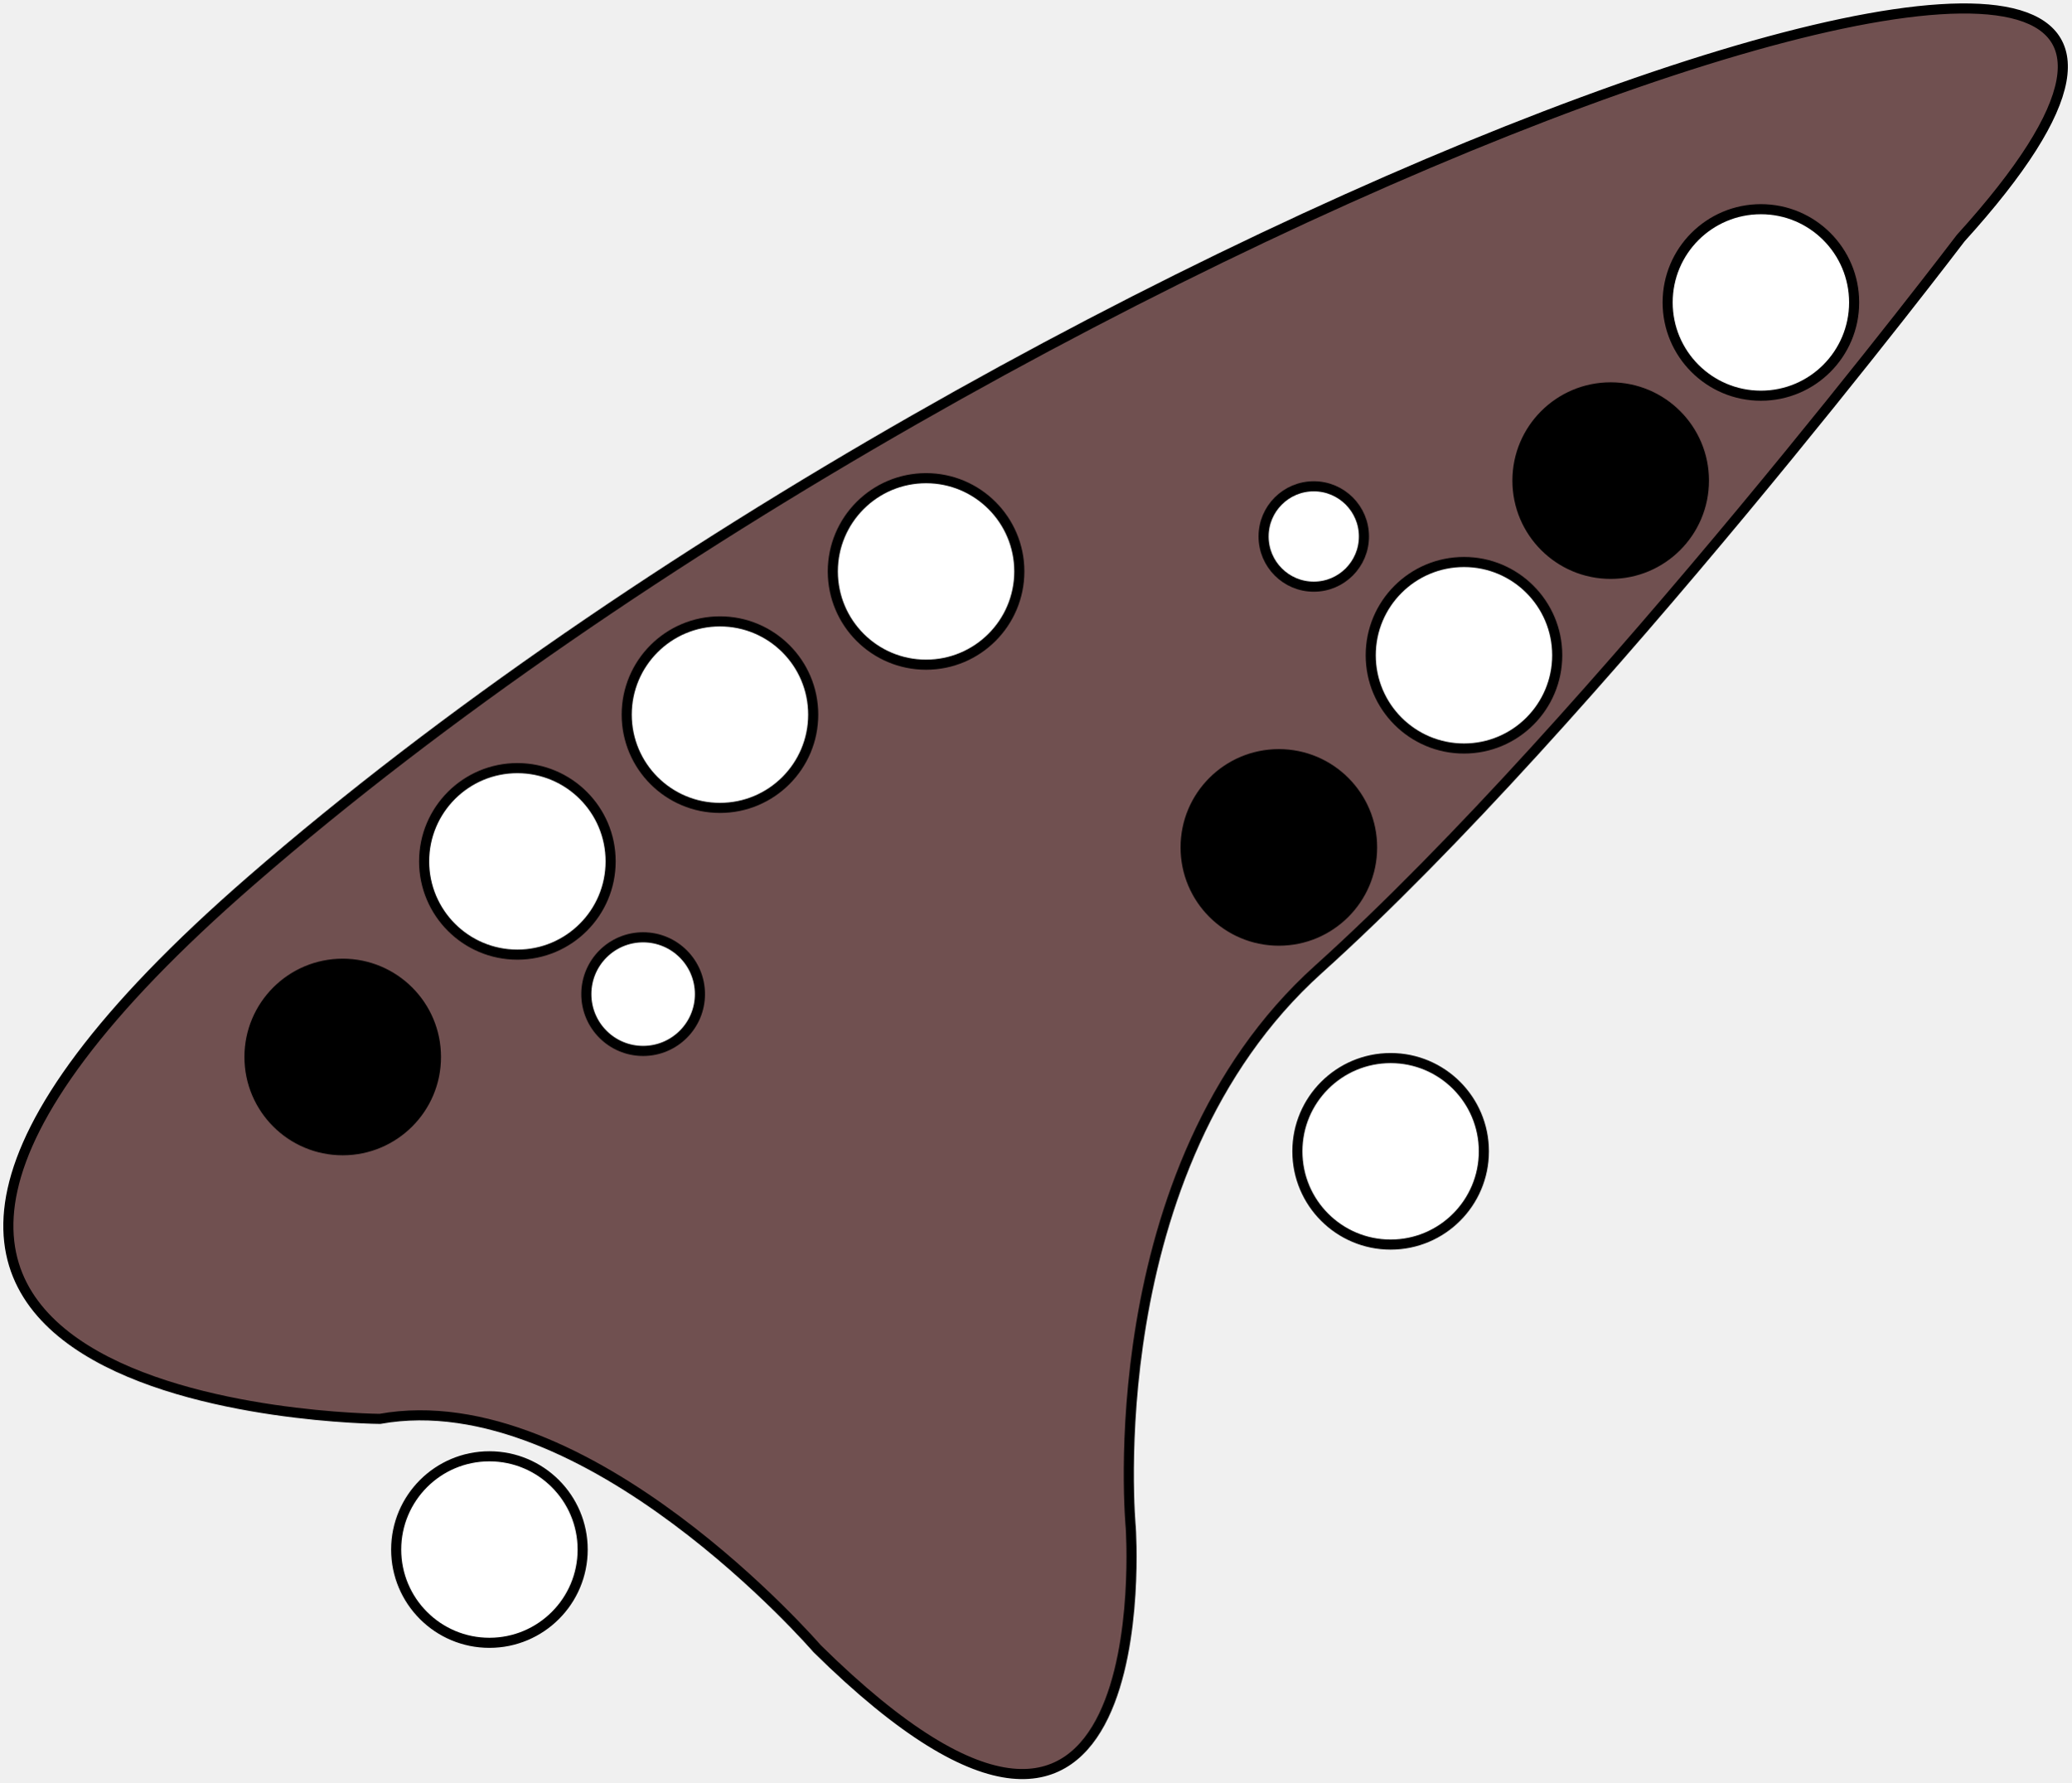
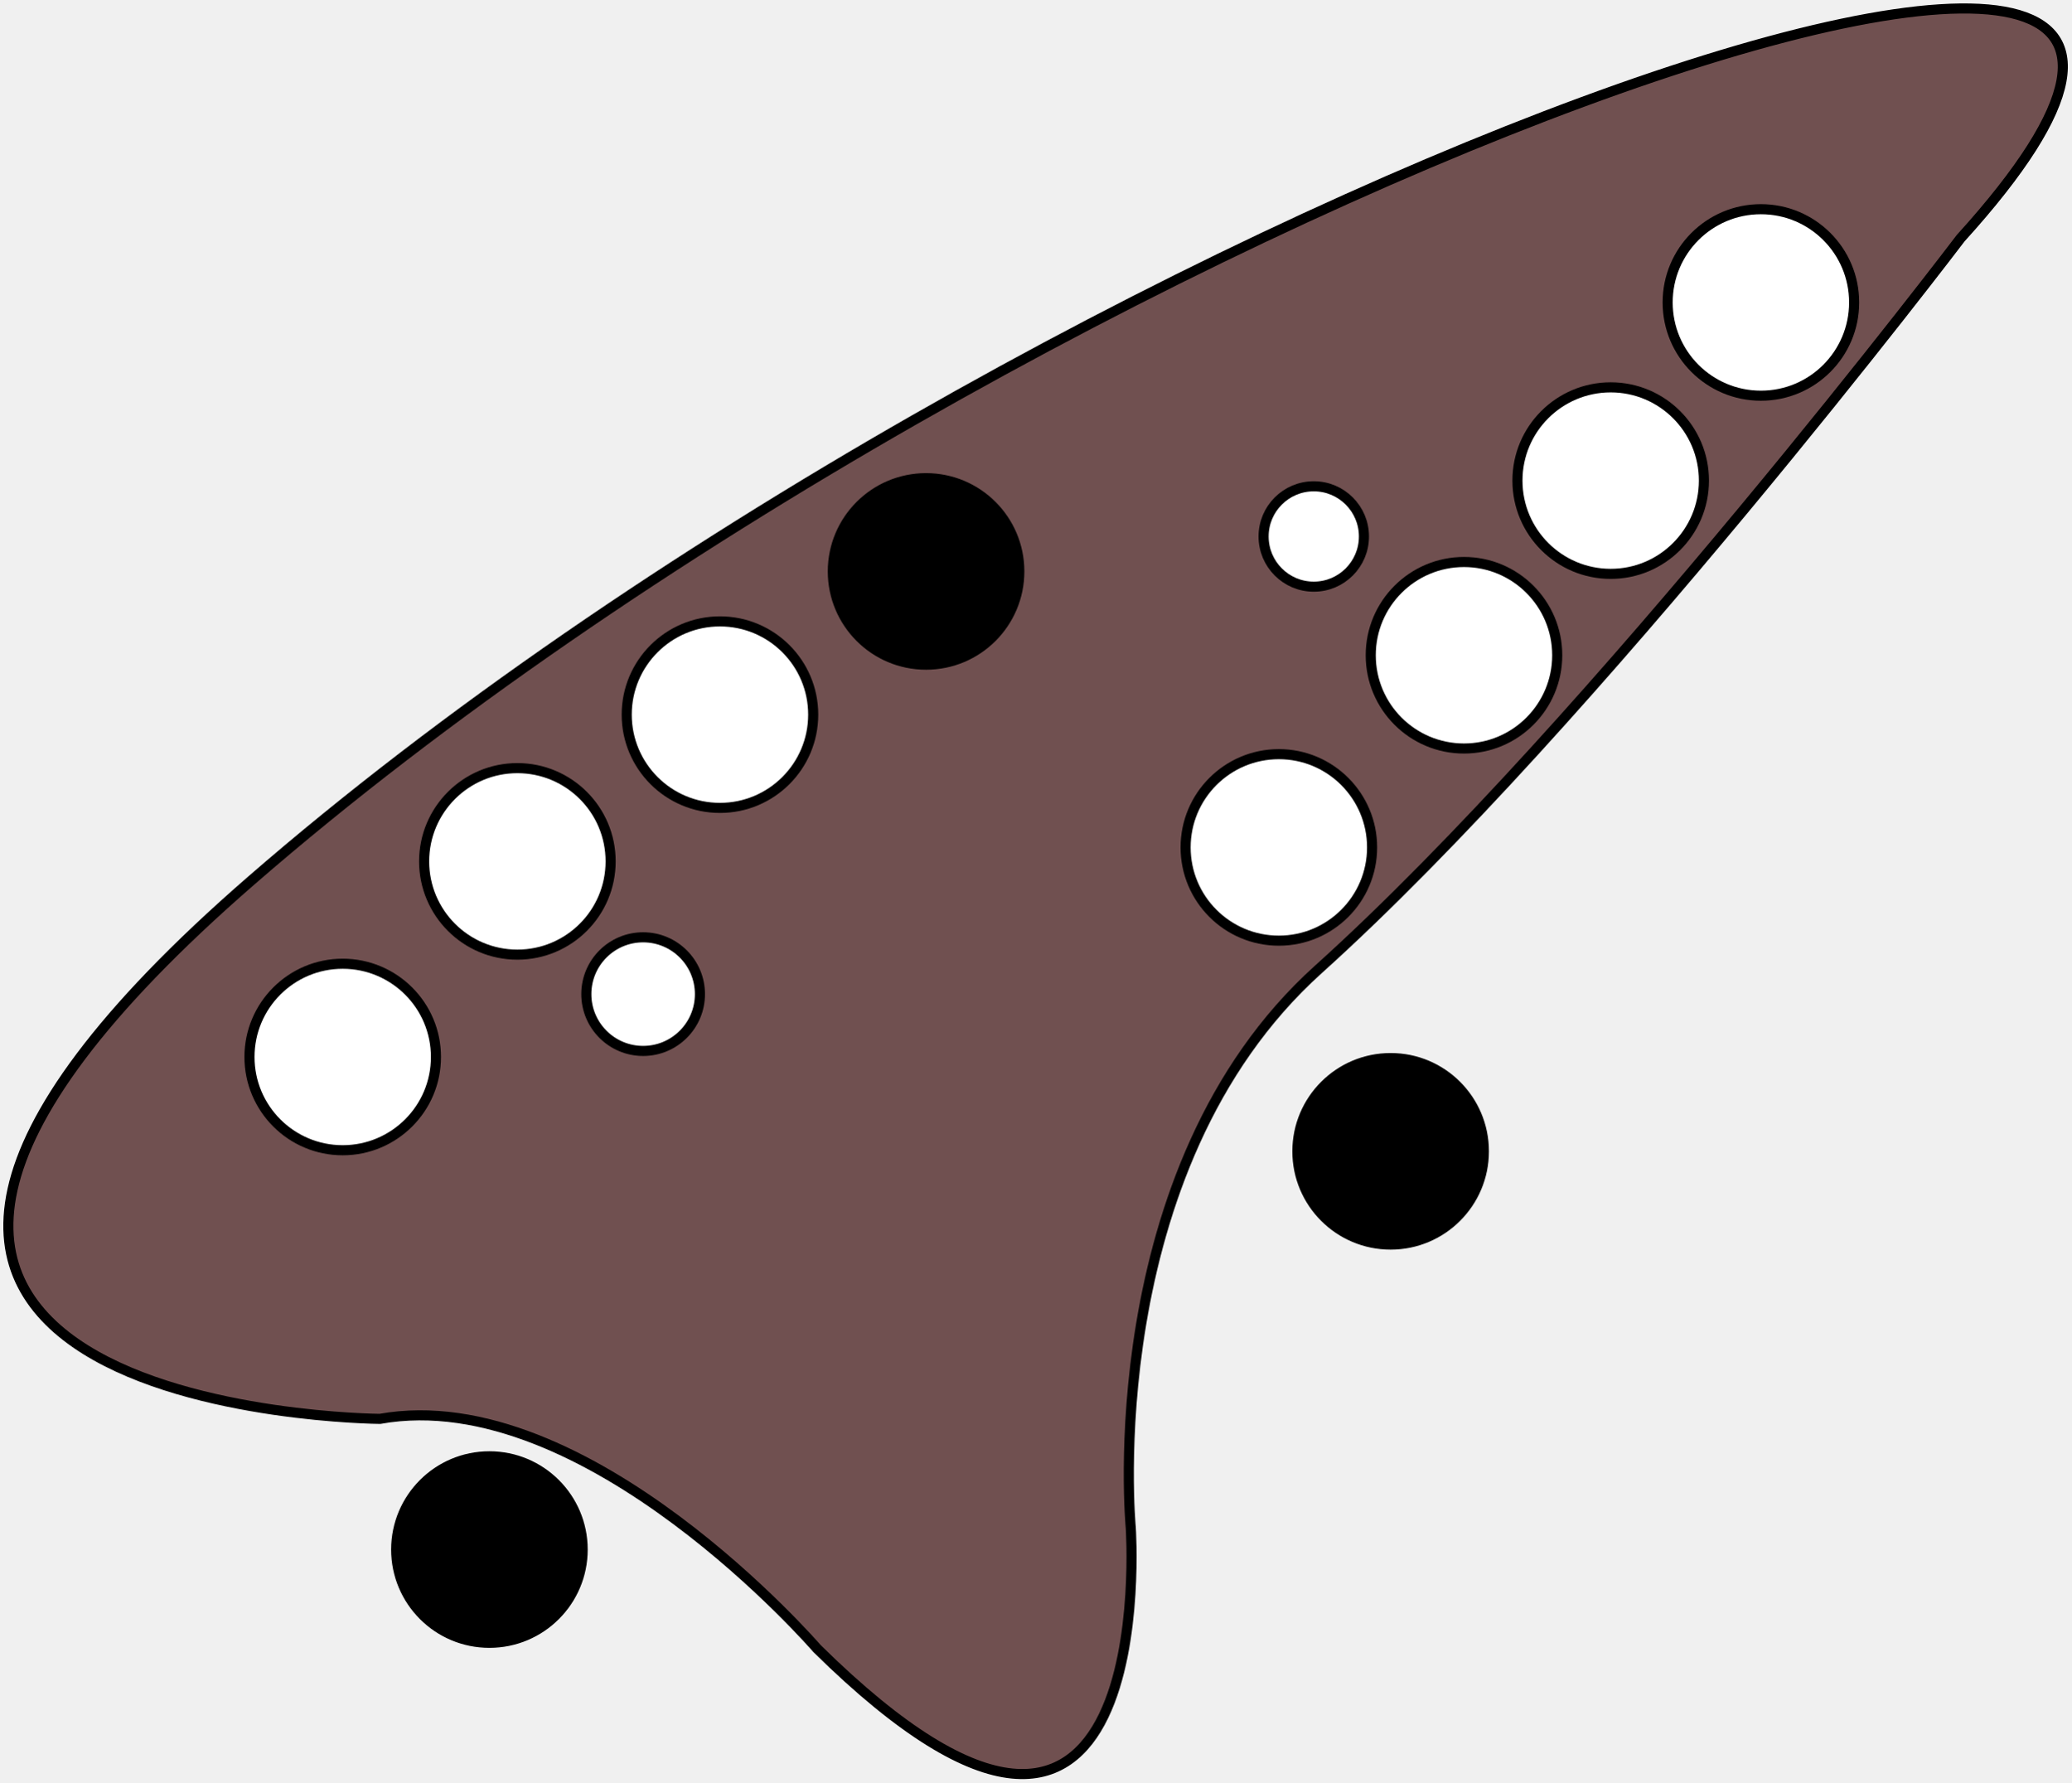
<svg xmlns="http://www.w3.org/2000/svg" width="82.138mm" height="70.682mm" viewBox="0 0 82.138 70.682" version="1.1" id="svg1">
  <defs id="defs1">
    <linearGradient id="swatch1">
      <stop style="stop-color:#ffffff;stop-opacity:1;" offset="0" id="stop1" />
    </linearGradient>
  </defs>
  <g id="layer1" transform="translate(-70.74366,-41.10124)">
    <path style="fill:#705050;fill-opacity:1;stroke:#000000;stroke-width:0.4;stroke-linecap:butt;stroke-linejoin:miter;stroke-dasharray:none;stroke-opacity:1" d="m 148.5,50.545 c 19.681,-21.707 -37.132,-1.162 -67.785,25.468 -24.344,21.148 5.094,21.354 5.094,21.354 8.195,-1.473 17.338,9.11 17.338,9.11 13.714,13.518 12.44,-4.8 12.44,-4.8 0,0 -1.371,-14.203 7.445,-22.138 C 133.948,69.715 148.5,50.545 148.5,50.545 Z" id="path13" />
    <g id="g1" transform="translate(1.662354,-1.800884)">
-       <circle style="fill:#000000;fill-opacity:1;fill-rule:evenodd;stroke:#000000;stroke-width:0.4;stroke-dasharray:none;stroke-opacity:1" id="path2" cx="82.672" cy="84.817" r="3.698" />
+       <circle style="fill:#ffffff;fill-opacity:1;fill-rule:evenodd;stroke:#000000;stroke-width:0.4;stroke-dasharray:none;stroke-opacity:1" id="path2" cx="82.672" cy="84.817" r="3.698" />
      <circle style="fill:#ffffff;fill-opacity:1;fill-rule:evenodd;stroke:#000000;stroke-width:0.4;stroke-dasharray:none;stroke-opacity:1" id="path3" cx="89.599" cy="77.06" r="3.698" />
      <circle style="fill:#ffffff;fill-opacity:1;fill-rule:evenodd;stroke:#000000;stroke-width:0.4;stroke-dasharray:none;stroke-opacity:1" id="path4" cx="97.633" cy="71.241" r="3.698" />
-       <circle style="fill:#ffffff;fill-opacity:1;fill-rule:evenodd;stroke:#000000;stroke-width:0.4;stroke-dasharray:none;stroke-opacity:1" id="path5" cx="105.807" cy="65.562" r="3.698" />
-       <circle style="fill:#000000;fill-opacity:1;fill-rule:evenodd;stroke:#000000;stroke-width:0.4;stroke-dasharray:none;stroke-opacity:1" id="path8" cx="119.798" cy="76.506" r="3.698" />
+       <circle style="fill:#000000;fill-opacity:1;fill-rule:evenodd;stroke:#000000;stroke-width:0.4;stroke-dasharray:none;stroke-opacity:1" id="path5" cx="105.807" cy="65.562" r="3.698" />
+       <circle style="fill:#ffffff;fill-opacity:1;fill-rule:evenodd;stroke:#000000;stroke-width:0.4;stroke-dasharray:none;stroke-opacity:1" id="path8" cx="119.798" cy="76.506" r="3.698" />
      <circle style="fill:#ffffff;fill-opacity:1;fill-rule:evenodd;stroke:#000000;stroke-width:0.4;stroke-dasharray:none;stroke-opacity:1" id="path9" cx="127.14" cy="68.886" r="3.698" />
-       <circle style="fill:#000000;fill-opacity:1;fill-rule:evenodd;stroke:#000000;stroke-width:0.4;stroke-dasharray:none;stroke-opacity:1" id="path10" cx="132.958" cy="61.96" r="3.698" />
+       <circle style="fill:#ffffff;fill-opacity:1;fill-rule:evenodd;stroke:#000000;stroke-width:0.4;stroke-dasharray:none;stroke-opacity:1" id="path10" cx="132.958" cy="61.96" r="3.698" />
      <circle style="fill:#ffffff;fill-opacity:1;fill-rule:evenodd;stroke:#000000;stroke-width:0.4;stroke-dasharray:none;stroke-opacity:1" id="path11" cx="138.915" cy="54.895" r="3.698" />
-       <circle style="fill:#ffffff;fill-opacity:1;fill-rule:evenodd;stroke:#000000;stroke-width:0.4;stroke-dasharray:none;stroke-opacity:1" id="path1" cx="88.49" cy="104.35" r="3.698" />
-       <circle style="fill:#ffffff;fill-opacity:1;fill-rule:evenodd;stroke:#000000;stroke-width:0.4;stroke-dasharray:none;stroke-opacity:1" id="path7" cx="124.231" cy="88.558" r="3.698" />
+       <circle style="fill:#000000;fill-opacity:1;fill-rule:evenodd;stroke:#000000;stroke-width:0.4;stroke-dasharray:none;stroke-opacity:1" id="path1" cx="88.49" cy="104.35" r="3.698" />
+       <circle style="fill:#000000;fill-opacity:1;fill-rule:evenodd;stroke:#000000;stroke-width:0.4;stroke-dasharray:none;stroke-opacity:1" id="path7" cx="124.231" cy="88.558" r="3.698" />
      <circle style="fill:#ffffff;fill-opacity:1;fill-rule:evenodd;stroke:#000000;stroke-width:0.4;stroke-dasharray:none;stroke-opacity:1" id="path6" cx="94.586" cy="82.324" r="2.253" />
      <circle style="fill:#ffffff;fill-opacity:1;fill-rule:evenodd;stroke:#000000;stroke-width:0.4;stroke-dasharray:none;stroke-opacity:1" id="path12" cx="121.183" cy="64.176" r="1.99" />
    </g>
  </g>
</svg>
